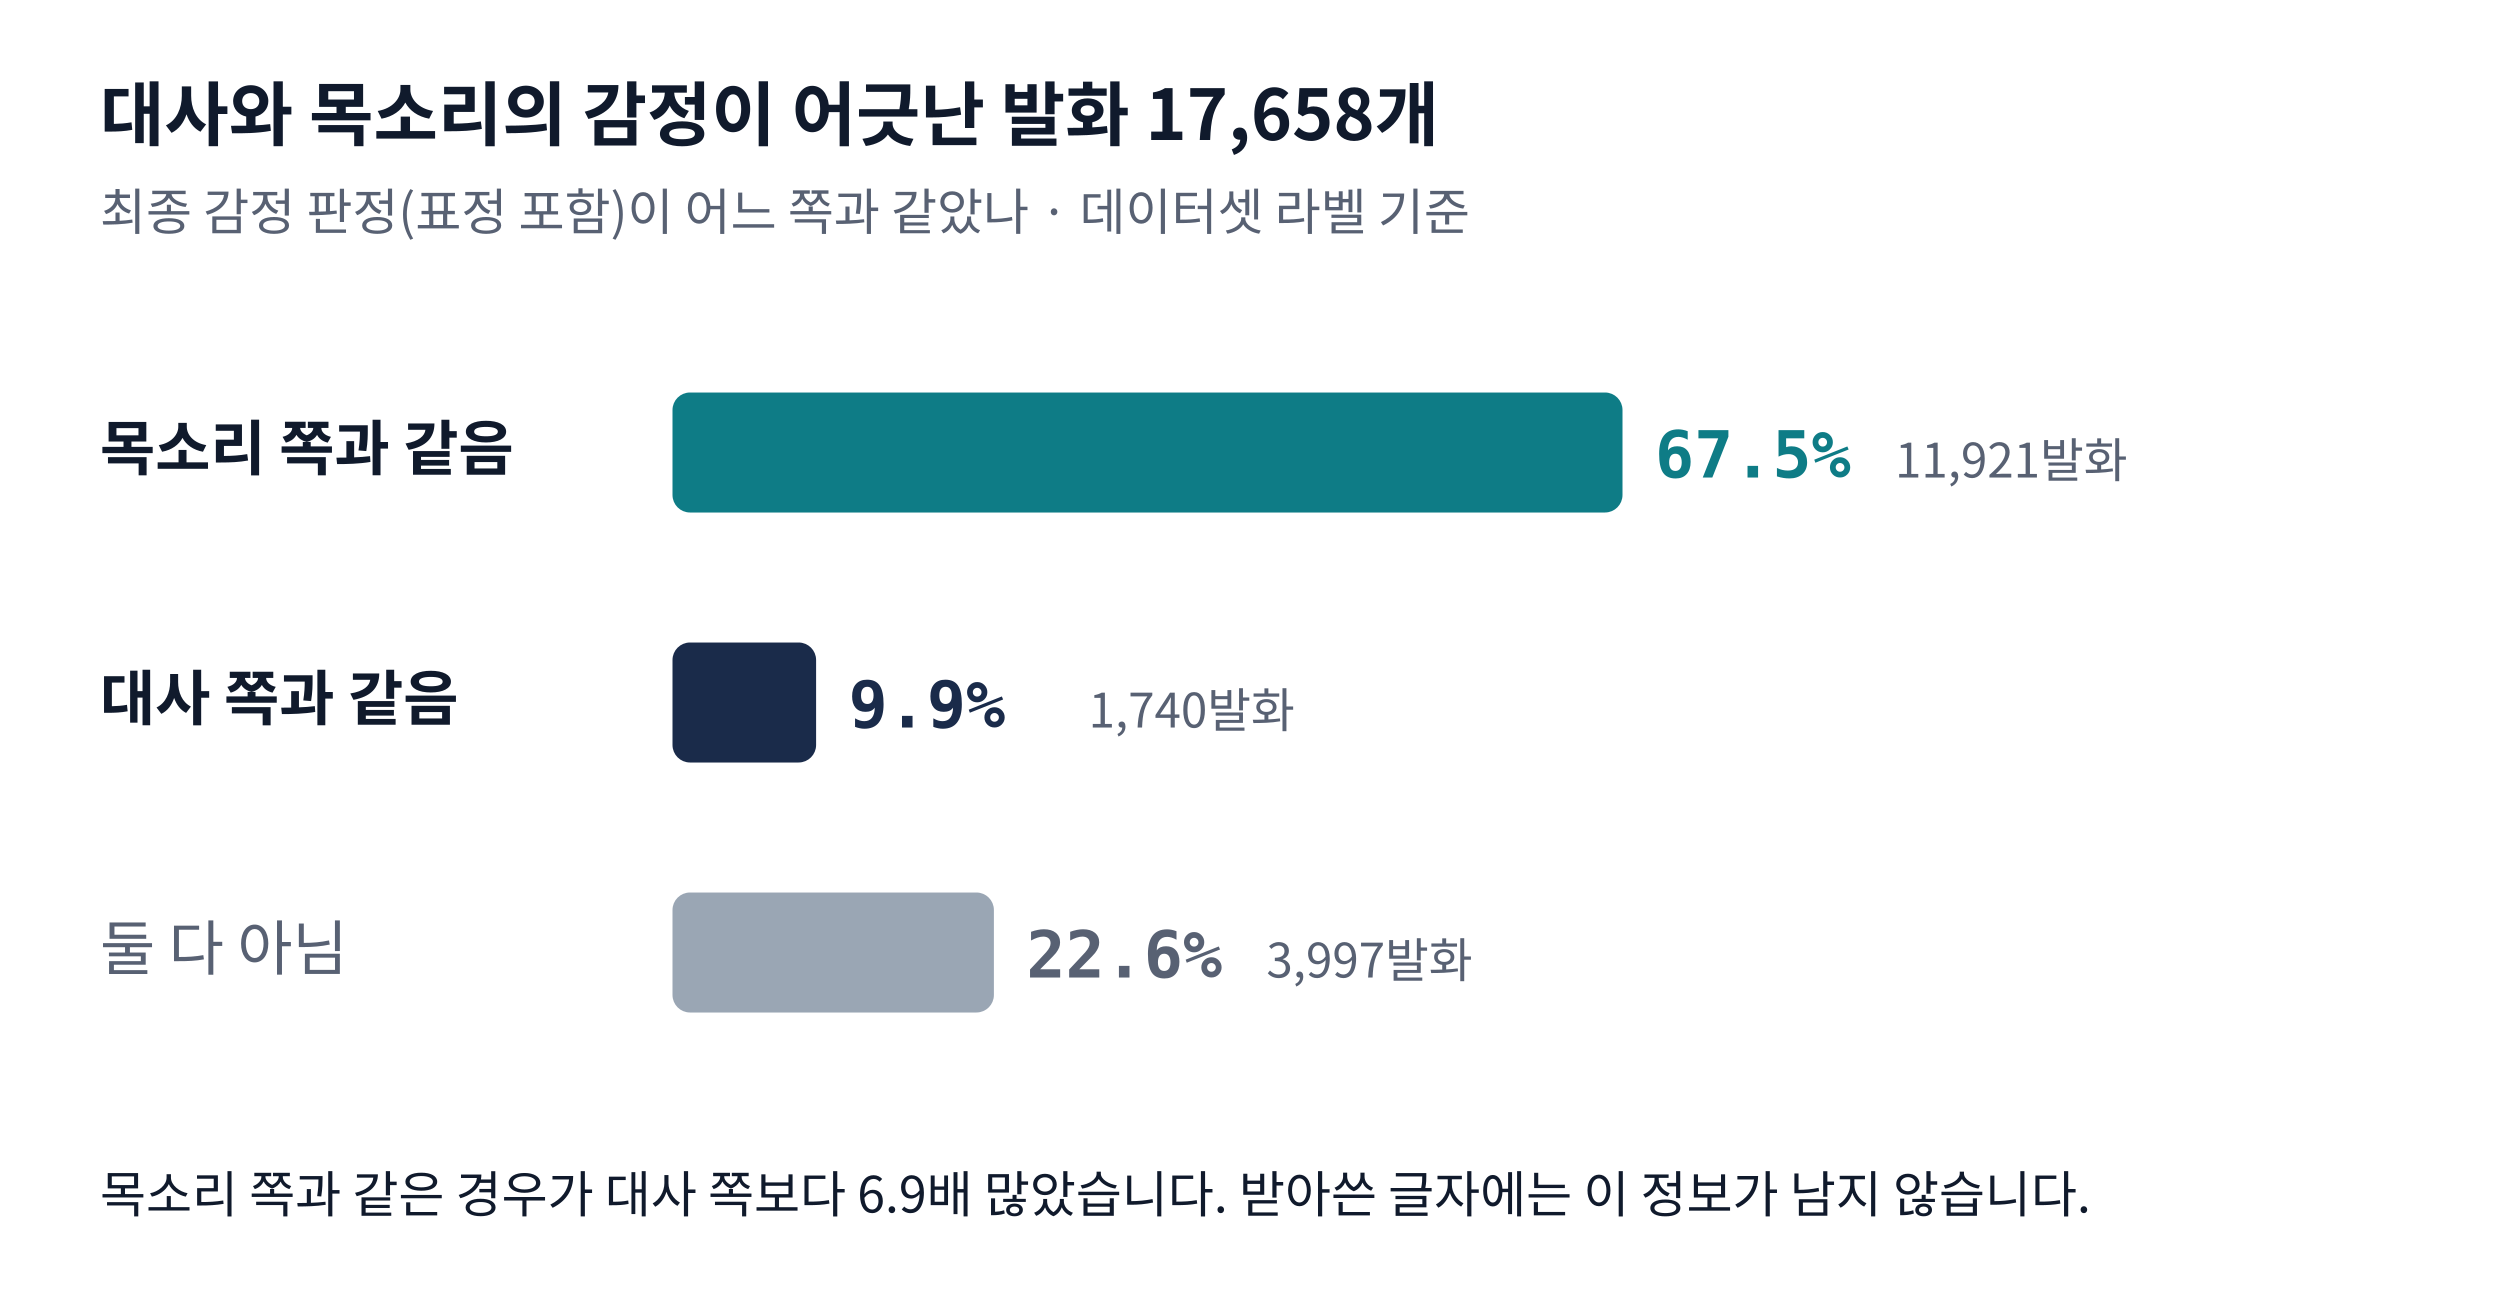
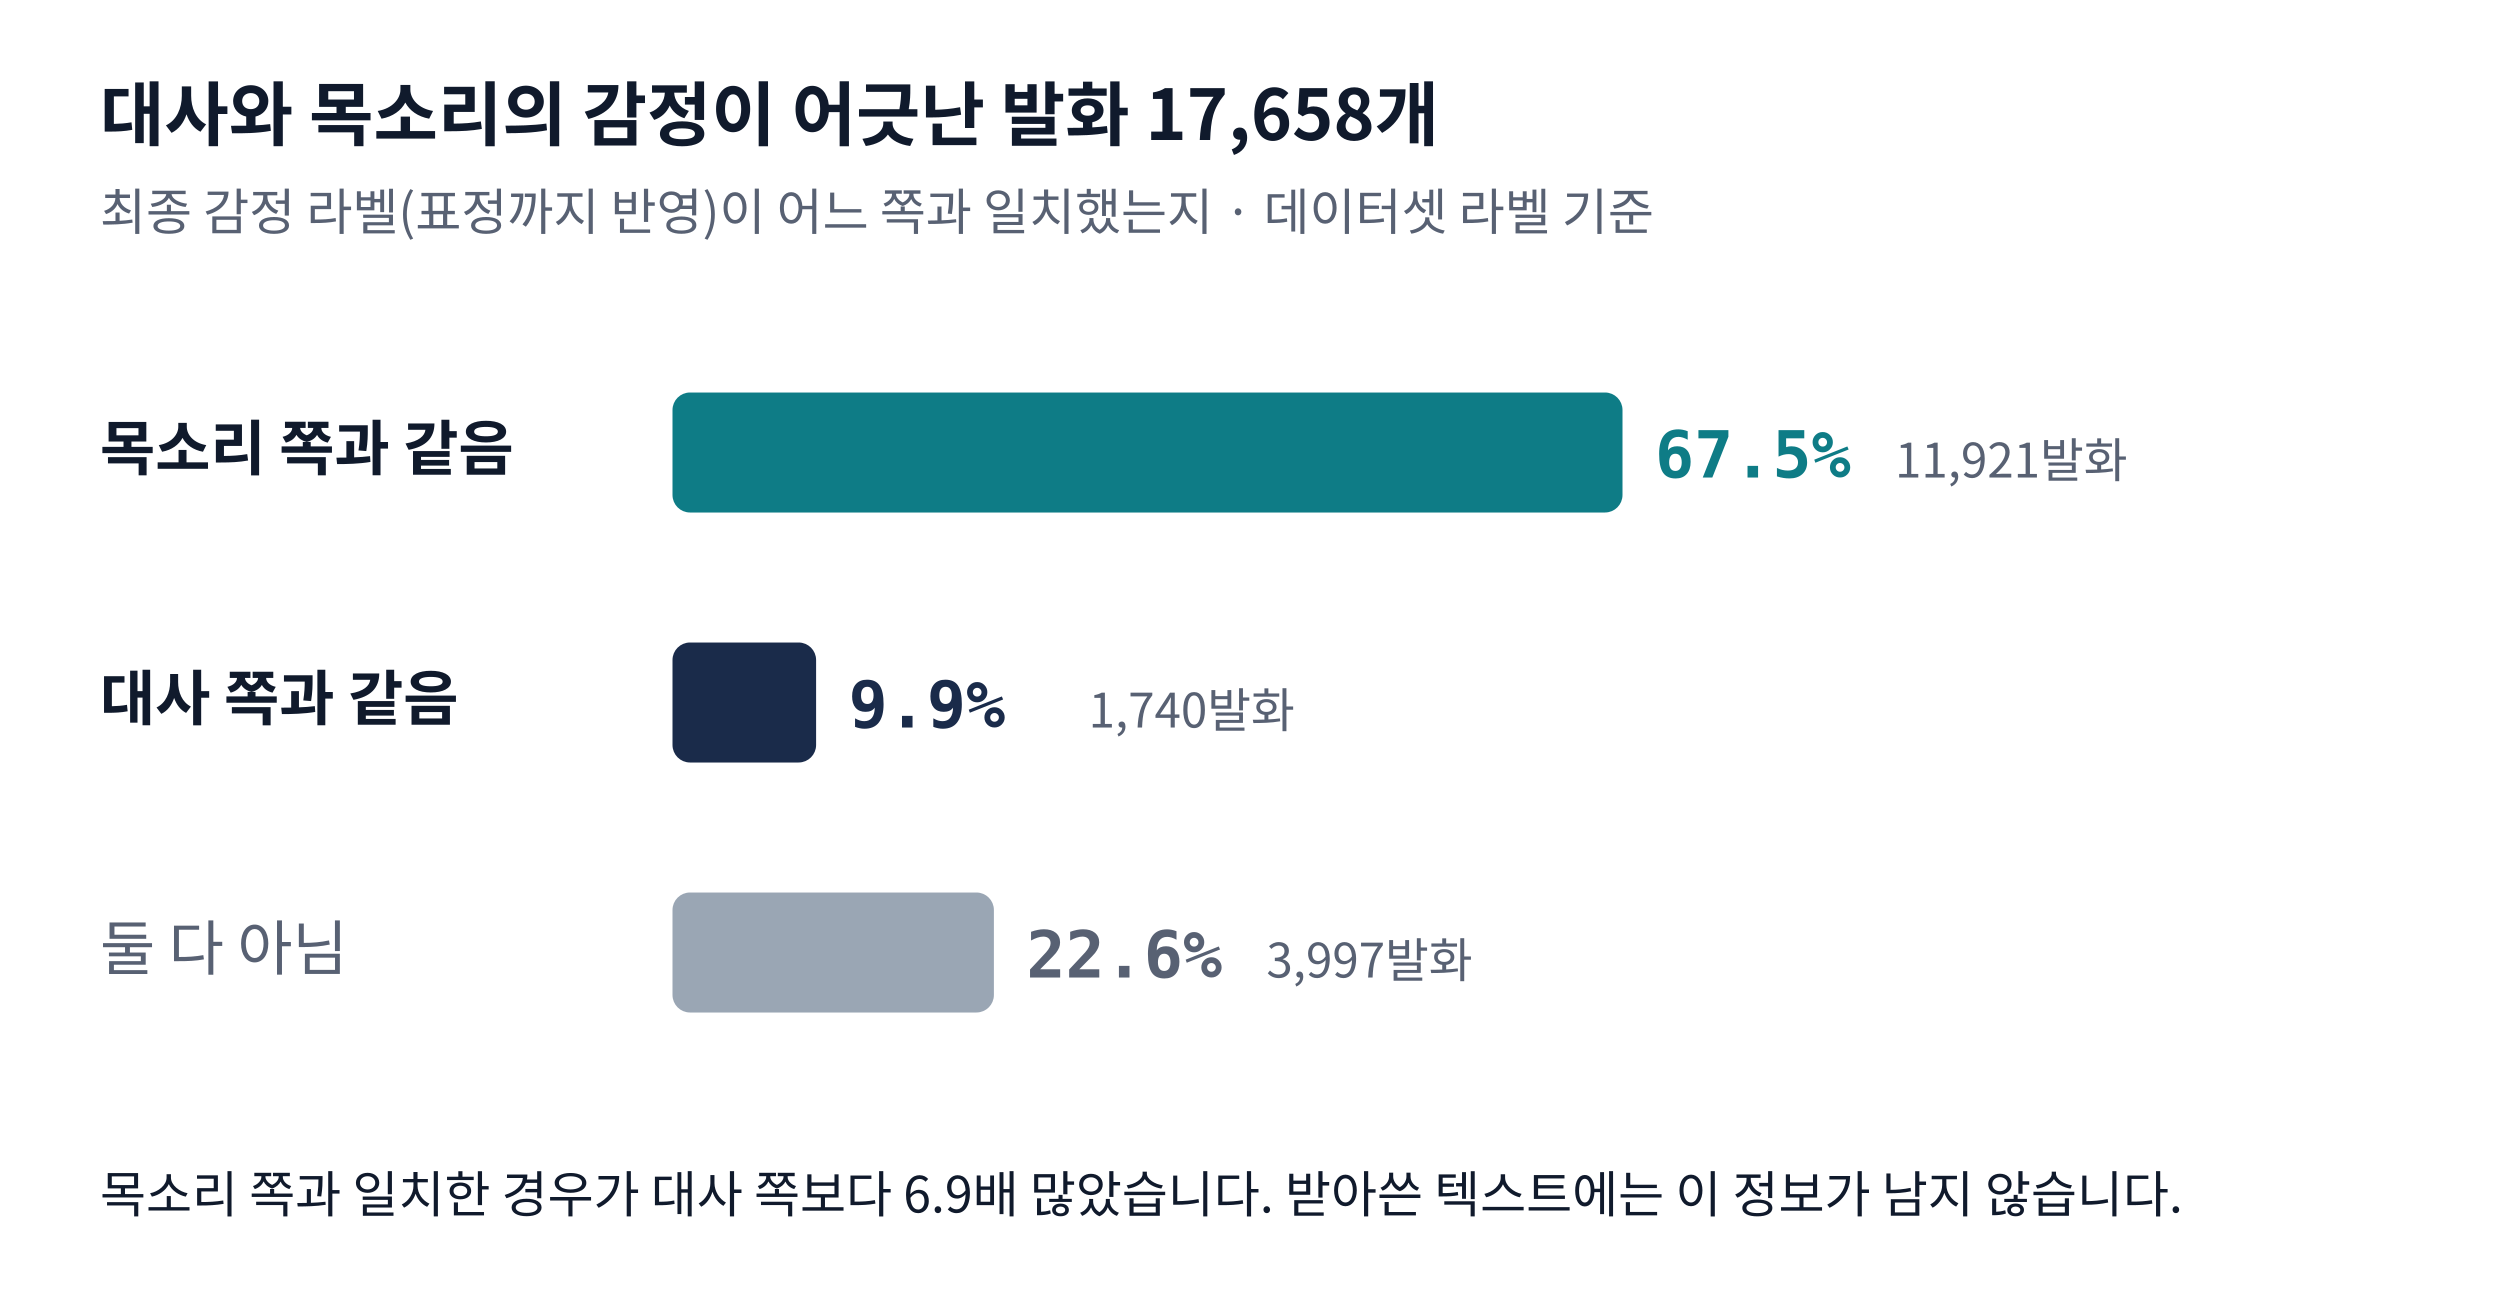
- <svg xmlns="http://www.w3.org/2000/svg" viewBox="0 0 1000 520" width="1000" height="520" role="img" aria-label="대사와 목소리 감정이 어긋난 발화에서 최종 감정 판정">
+ <svg xmlns="http://www.w3.org/2000/svg" viewBox="0 0 1000 520" width="1000" height="520" role="img" aria-label="대사와 목소리 감정이 어긋난 발화의 최종 감정 라벨">
  <defs>
    <marker id="ah" viewBox="0 0 10 10" refX="9" refY="5" markerWidth="7" markerHeight="7" orient="auto-start-reverse">
      <path d="M0,0 L10,5 L0,10 z" fill="#586173" />
    </marker>
    <marker id="aht" viewBox="0 0 10 10" refX="9" refY="5" markerWidth="7" markerHeight="7" orient="auto-start-reverse">
      <path d="M0,0 L10,5 L0,10 z" fill="#0E7C86" />
    </marker>
    <pattern id="hatch" width="8" height="8" patternUnits="userSpaceOnUse" patternTransform="rotate(45)">
      <rect width="8" height="8" fill="#F1F3F6" />
      <line x1="0" y1="0" x2="0" y2="8" stroke="#C3CAD6" stroke-width="3" />
    </pattern>
  </defs>
  <rect width="1000" height="520" fill="#FFFFFF" />
  <text x="40" y="56" font-family="Pretendard, 'Apple SD Gothic Neo', 'Malgun Gothic', 'Noto Sans KR', 'Noto Sans CJK KR', sans-serif" font-size="28" font-weight="700" fill="#101A2C" text-anchor="start">대사와 목소리의 감정이 어긋난 발화 17,658개</text>
-   <text x="40" y="92" font-family="Pretendard, 'Apple SD Gothic Neo', 'Malgun Gothic', 'Noto Sans KR', 'Noto Sans CJK KR', sans-serif" font-size="20" font-weight="400" fill="#586173" text-anchor="start">최종 감정 판정(표정 포함)이 어느 쪽과 같았나 · 데이터셋 라벨 기준</text>
+   <text x="40" y="92" font-family="Pretendard, 'Apple SD Gothic Neo', 'Malgun Gothic', 'Noto Sans KR', 'Noto Sans CJK KR', sans-serif" font-size="20" font-weight="400" fill="#586173" text-anchor="start">최종 감정 라벨(표정까지 반영)이 어느 쪽과 일치했는지 · 데이터셋 라벨 기준</text>
  <text x="40" y="188" font-family="Pretendard, 'Apple SD Gothic Neo', 'Malgun Gothic', 'Noto Sans KR', 'Noto Sans CJK KR', sans-serif" font-size="24" font-weight="600" fill="#101A2C" text-anchor="start">목소리 쪽과 같음</text>
  <rect x="270" y="158" width="378.0" height="46" rx="6" fill="#0E7C86" stroke="#0E7C86" stroke-width="2" opacity="1" />
  <text x="662.0" y="191" font-family="'IBM Plex Mono', 'SFMono-Regular', Menlo, Consolas, monospace" font-size="26" font-weight="700" fill="#0E7C86" text-anchor="start">67.5%</text>
  <text x="758.0" y="191" font-family="Pretendard, 'Apple SD Gothic Neo', 'Malgun Gothic', 'Noto Sans KR', 'Noto Sans CJK KR', sans-serif" font-size="19" font-weight="400" fill="#586173" text-anchor="start">11,921발화</text>
  <text x="40" y="288" font-family="Pretendard, 'Apple SD Gothic Neo', 'Malgun Gothic', 'Noto Sans KR', 'Noto Sans CJK KR', sans-serif" font-size="24" font-weight="600" fill="#101A2C" text-anchor="start">대사 쪽과 같음</text>
  <rect x="270" y="258" width="55.44" height="46" rx="6" fill="#1A2B4A" stroke="#1A2B4A" stroke-width="2" opacity="1" />
  <text x="339.44" y="291" font-family="'IBM Plex Mono', 'SFMono-Regular', Menlo, Consolas, monospace" font-size="26" font-weight="700" fill="#1A2B4A" text-anchor="start">9.9%</text>
  <text x="435.44" y="291" font-family="Pretendard, 'Apple SD Gothic Neo', 'Malgun Gothic', 'Noto Sans KR', 'Noto Sans CJK KR', sans-serif" font-size="19" font-weight="400" fill="#586173" text-anchor="start">1,740발화</text>
  <text x="40" y="388" font-family="Pretendard, 'Apple SD Gothic Neo', 'Malgun Gothic', 'Noto Sans KR', 'Noto Sans CJK KR', sans-serif" font-size="24" font-weight="400" fill="#586173" text-anchor="start">둘 다 아님</text>
  <rect x="270" y="358" width="126.56" height="46" rx="6" fill="#9AA6B4" stroke="#9AA6B4" stroke-width="2" opacity="1" />
  <text x="410.56" y="391" font-family="'IBM Plex Mono', 'SFMono-Regular', Menlo, Consolas, monospace" font-size="26" font-weight="700" fill="#586173" text-anchor="start">22.6%</text>
  <text x="506.56" y="391" font-family="Pretendard, 'Apple SD Gothic Neo', 'Malgun Gothic', 'Noto Sans KR', 'Noto Sans CJK KR', sans-serif" font-size="19" font-weight="400" fill="#586173" text-anchor="start">3,997발화</text>
-   <text x="40" y="485" font-family="Pretendard, 'Apple SD Gothic Neo', 'Malgun Gothic', 'Noto Sans KR', 'Noto Sans CJK KR', sans-serif" font-size="20" font-weight="500" fill="#101A2C" text-anchor="start">목소리 쪽과 같은 경우가 대사 쪽보다 6.9배 많았습니다. 받아쓴 글자에는 이 정보가 남지 않습니다.</text>
+   <text x="40" y="485" font-family="Pretendard, 'Apple SD Gothic Neo', 'Malgun Gothic', 'Noto Sans KR', 'Noto Sans CJK KR', sans-serif" font-size="20" font-weight="500" fill="#101A2C" text-anchor="start">목소리 쪽과 일치한 경우가 대사 쪽보다 6.9배 많았습니다. 받아쓴 텍스트에는 이 정보가 남지 않습니다.</text>
</svg>
